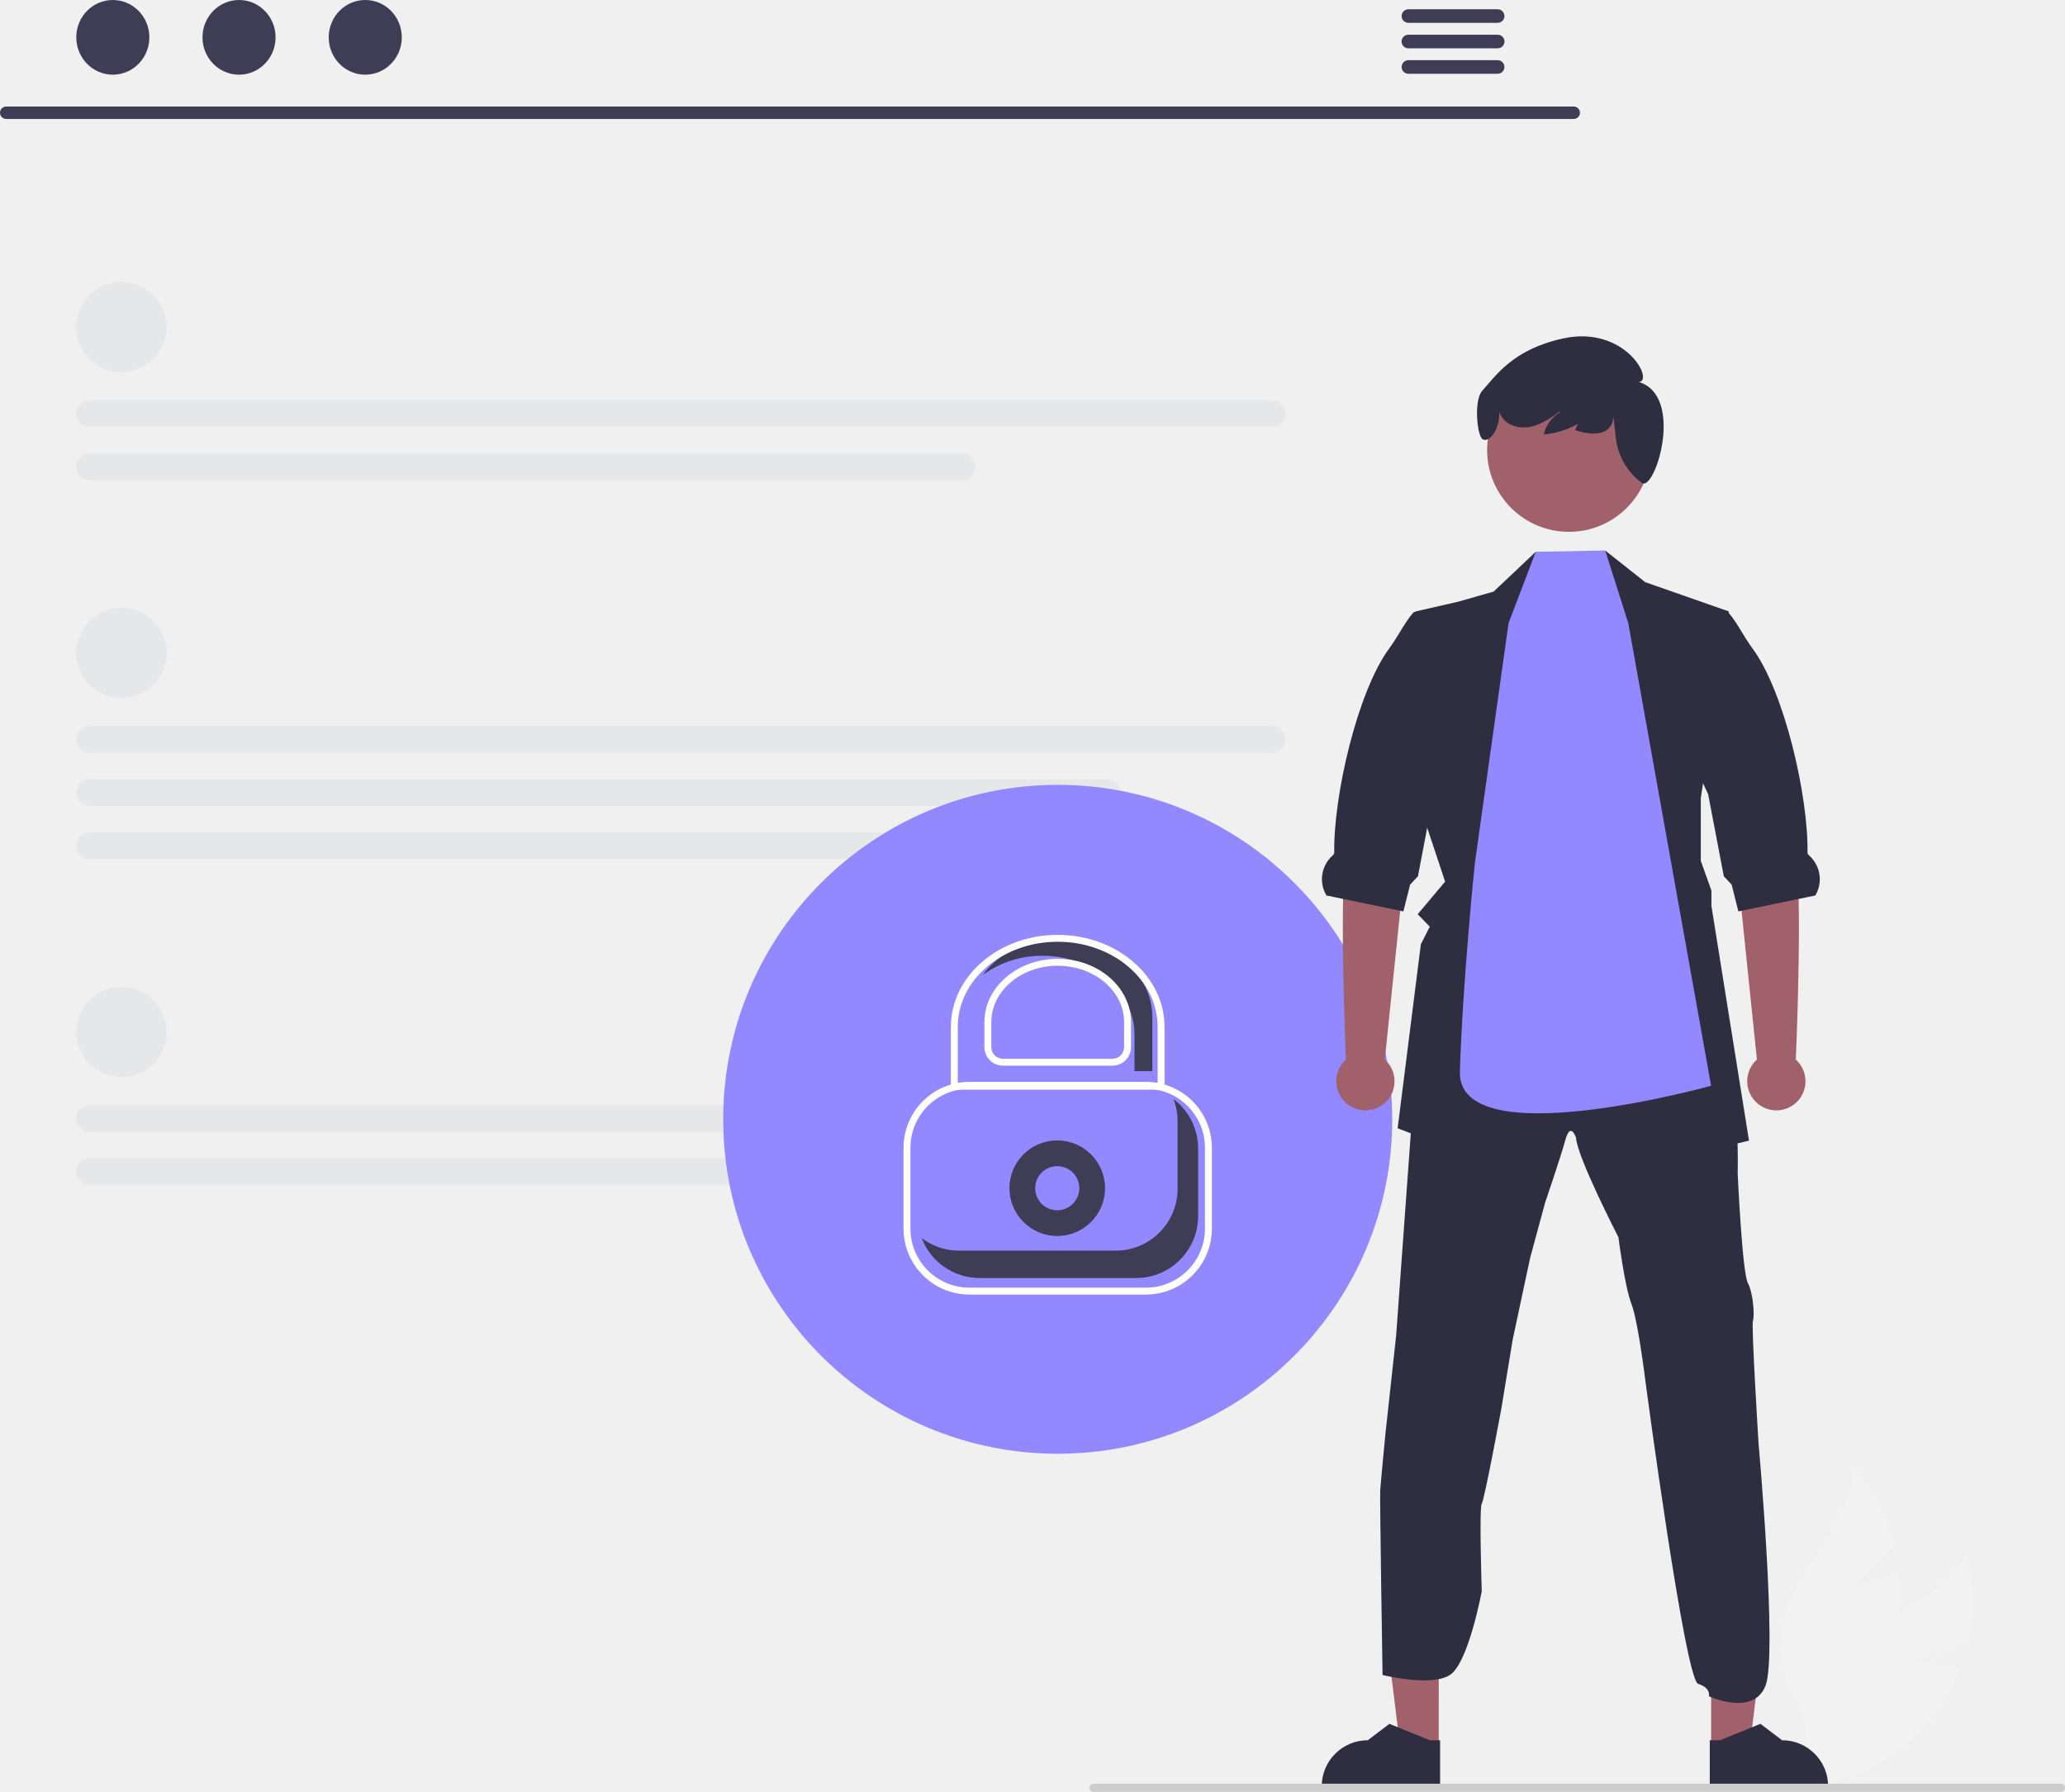
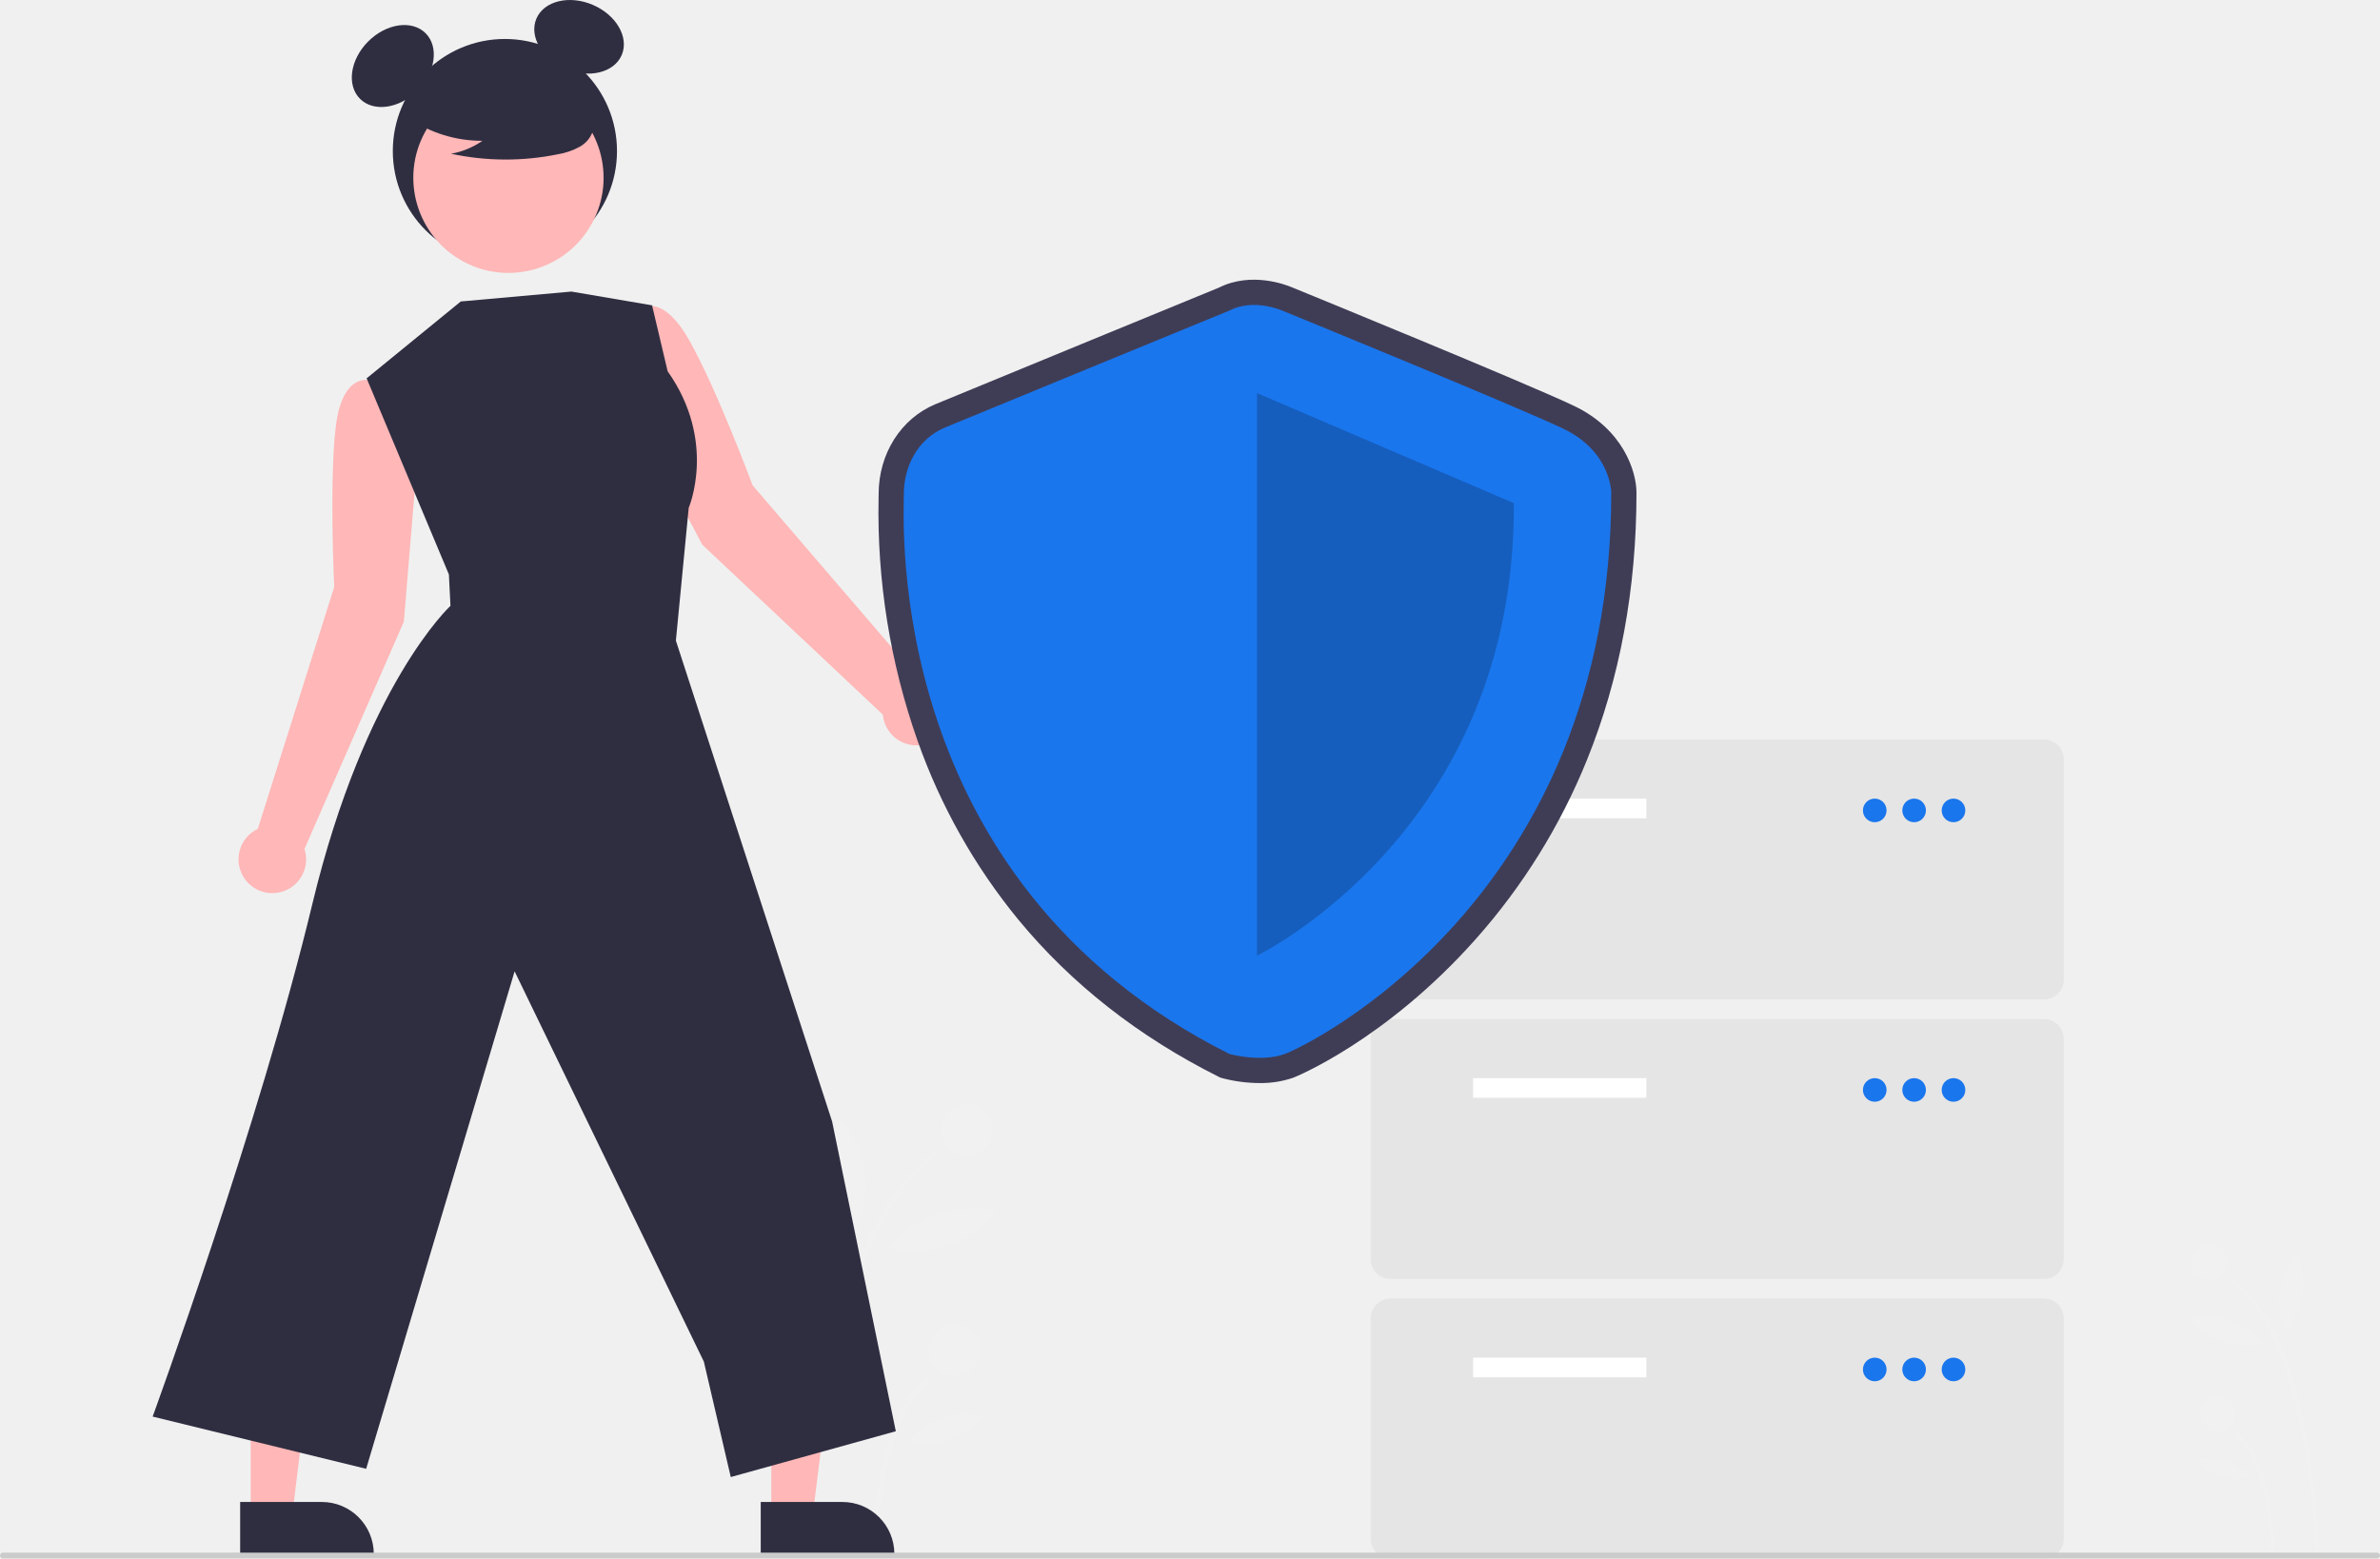
- <svg xmlns="http://www.w3.org/2000/svg" width="598.383" height="519.366" data-name="Layer 1">
-   <path fill="#f2f2f2" d="m554.03 481.345 16.118-5.113a54.561 54.561 0 0 0-.388-26.249c-6.476 14.399-25.475 17.926-36.3 29.419a32.819 32.819 0 0 0-8.395 27.18l-3.392 11.503a54.994 54.994 0 0 0 40.024-22.767 53.121 53.121 0 0 0 6.225-11.783c-6.874-.689-13.893-2.19-13.893-2.19Z" />
-   <path fill="#f2f2f2" d="m536.805 460.072 12.147-11.765a54.561 54.561 0 0 0-12.054-23.32c.625 15.775-14.806 27.406-19.37 42.52a32.819 32.819 0 0 0 4.608 28.07l2.095 11.81a54.994 54.994 0 0 0 25.67-38.228 53.12 53.12 0 0 0 .315-13.323c-6.46 2.45-13.41 4.236-13.41 4.236Z" />
-   <path fill="#3f3d56" d="M456.06 34.484H1.767a1.807 1.807 0 0 1 0-3.613H456.06a1.807 1.807 0 0 1 0 3.613Z" />
-   <ellipse cx="32.692" cy="10.823" fill="#3f3d56" rx="10.588" ry="10.823" />
-   <ellipse cx="69.267" cy="10.823" fill="#3f3d56" rx="10.588" ry="10.823" />
-   <ellipse cx="105.842" cy="10.823" fill="#3f3d56" rx="10.588" ry="10.823" />
-   <path fill="#3f3d56" d="M434.039 2.683h-25.981a1.968 1.968 0 0 0 0 3.934h25.981a1.968 1.968 0 0 0 0-3.934ZM434.039 10.067h-25.981a1.968 1.968 0 0 0 0 3.935h25.981a1.968 1.968 0 0 0 0-3.935ZM434.039 17.442h-25.981a1.968 1.968 0 0 0 0 3.934h25.981a1.968 1.968 0 0 0 0-3.934Z" />
-   <circle cx="35.193" cy="94.795" r="13.089" fill="#e6e7e8" />
-   <path fill="#e6e7e8" d="M368.516 123.78H26.002a3.898 3.898 0 1 1 0-7.796h342.514a3.898 3.898 0 1 1 0 7.796ZM278.686 139.182H26.002a3.898 3.898 0 0 1 0-7.796h252.684a3.898 3.898 0 1 1 0 7.796Z" />
-   <circle cx="35.193" cy="299.1" r="13.089" fill="#e6e7e8" />
-   <path fill="#e6e7e8" d="M368.516 328.084H26.002a3.898 3.898 0 1 1 0-7.795h342.514a4.36 4.36 0 0 1 4.114 4.198 3.85 3.85 0 0 1-4.114 3.597ZM278.686 343.486H26.002a3.898 3.898 0 0 1 0-7.796h252.684a3.898 3.898 0 1 1 0 7.796Z" />
-   <circle cx="35.193" cy="189.247" r="13.089" fill="#e6e7e8" />
-   <path fill="#e6e7e8" d="M368.516 218.231H26.002a3.898 3.898 0 1 1 0-7.796h342.514a3.898 3.898 0 1 1 0 7.796ZM320.818 233.633H26.002a3.898 3.898 0 0 1 0-7.796h294.816a3.898 3.898 0 0 1 0 7.796ZM300.808 249.035H26.002a3.898 3.898 0 0 1 0-7.796h274.806a3.898 3.898 0 1 1 0 7.796Z" />
-   <circle cx="306.495" cy="324.421" r="96.934" fill="#9288ff" />
-   <circle cx="306.361" cy="344.393" r="13.848" fill="#3f3d56" />
-   <circle cx="306.361" cy="344.393" r="6.391" fill="#9288ff" />
-   <path fill="#fff" d="M332.067 375.219h-51.144a19.123 19.123 0 0 1-19.102-19.101v-23.45a19.123 19.123 0 0 1 19.102-19.1h51.144a19.123 19.123 0 0 1 19.1 19.1v23.45a19.122 19.122 0 0 1-19.1 19.1Zm-51.144-59.652a17.121 17.121 0 0 0-17.102 17.102v23.449a17.12 17.12 0 0 0 17.102 17.1h51.144a17.12 17.12 0 0 0 17.1-17.1v-23.45a17.12 17.12 0 0 0-17.1-17.1Z" />
-   <path fill="#3f3d56" d="M277.894 362.49h45.395a17.943 17.943 0 0 0 17.943-17.943v-19.623a17.863 17.863 0 0 0-1.184-6.365 17.895 17.895 0 0 1 7.131 14.295v19.623a17.943 17.943 0 0 1-17.943 17.943h-45.395a17.933 17.933 0 0 1-16.759-11.578 17.84 17.84 0 0 0 10.812 3.648Z" />
-   <path fill="#a0616a" d="m416.909 506.542-11.154-.001-5.307-43.027 16.464.001-.003 43.027z" />
-   <path fill="#2f2e41" d="M417.303 518.178H383v-.435a13.352 13.352 0 0 1 13.351-13.351h.001l6.266-4.754 11.69 4.755h2.995Z" />
-   <path fill="#a0616a" d="m495.838 506.542 11.155-.001 5.307-43.027-16.464.001.002 43.027z" />
-   <path fill="#2f2e41" d="M495.445 518.178h34.303v-.435a13.352 13.352 0 0 0-13.352-13.351l-6.266-4.754-11.69 4.755h-2.995ZM399.957 431.896c.165-2.455 1.475-16.033 1.475-16.033l3.137-28.794 5.53-76.328.361-4.997 28.967-5.561 19.798-9.491 23.531 7.522 18.324 6.871s.03 2.942.172 6.495c.188 4.651.518 10.354 1.302 11.836 1.31 2.62.98 16.684.98 16.684s1.303 28.614 2.942 31.752 1.969 9.671 1.475 10.981 1.639 35.674 1.639 35.674 5.476 60.81 2.04 69.98-16.418 3.163-16.418 3.163.628-2.447-3.137-3.6-15.233-87.38-15.233-87.38-2.133-17.68-4.094-22.747-3.765-19.304-3.765-19.304-12.111-23.563-12.268-28.802c0 0-1.585-4.903-3.083.494s-5.914 18.323-5.914 18.323l-4.306 15.876-5.067 23.72-3.279 19.97s-4.91 26.504-5.695 27.65 0 25.358 0 25.358-3.796 20.622-9.161 24.222-19.58.057-19.58.057-.838-51.136-.673-53.59Z" />
-   <path fill="#2f2e41" d="m412.315 236.13 6.44 19.398-7.946 9.459 3.499 3.601-2.581 5.09-6.73 53.354 36.897 13.993 12.425-15.578 9.797 15.578 42.694-10.432-10.888-68.037v-4.448l-3.074-8.589v-18.182l8.118-54.122-24.23-8.487-11.585-9.169-3.749 12.895-15.962-2.839-.416-9.688-12.213 11.539-10.284 2.933-12.314 2.816-1.569 3.922 3.137-.784-.509 51.024 1.043 4.753z" />
-   <path fill="#a0616a" d="m401.286 307.104 6.197-59.982 1.636-24.686-17.345-3.136s.687 17.651-1.585 27.61c-2.242 9.828-.297 58.877-.159 60.189a8.439 8.439 0 1 0 11.256.005Z" />
-   <path fill="#2f2e41" d="m384.368 259.552 4.824.996 16.55 3.427.918.189 1.953-7.766 2.267-2.416 4.314-22.605.227-1.177 6.519-13.93 4.51-41.87-16.77 3.011c-.087.086-.166.18-.244.275-2.408 2.73-4.126 6.526-6.934 10.346-9.138 12.432-16.15 42.639-15.875 59.19.008.266-.267.556-.596.854a9.18 9.18 0 0 0-1.663 11.476Z" />
-   <path fill="#a0616a" d="m509.108 307.104-6.197-59.982-1.635-24.686 17.345-3.136s-.688 17.651 1.585 27.61c2.242 9.828.297 58.877.158 60.189a8.439 8.439 0 1 1-11.256.005Z" />
-   <path fill="#2f2e41" d="m526.027 259.552-4.824.996-16.55 3.427-.918.189-1.953-7.766-2.267-2.416-4.314-22.605-.228-1.177-6.518-13.93 1.49-41.87 10.77 3.011c.087.086.165.18.244.275 2.408 2.73 4.125 6.526 6.933 10.346 9.138 12.432 16.15 42.639 15.876 59.19-.008.266.266.556.596.854a9.18 9.18 0 0 1 1.663 11.476Z" />
-   <path fill="#9288ff" d="m437.144 180.594 7.88-20.667 20.127-.368 6.679 21.035 24.006 134.104s-73.544 20.48-72.798-4.138c.784-25.885 4.323-60.268 4.323-60.268Z" />
-   <circle cx="454.637" cy="130.437" r="23.71" fill="#a0616a" />
-   <path fill="#2f2e41" d="M429.53 113.237c3.86-4.202 8.688-11.892 23.312-15.122 18.07-3.99 26.609 12.334 22.052 12.601 13.325 4.035 4.765 31.61.945 29.298a1.125 1.125 0 0 1-.095-.073 18.77 18.77 0 0 1-7.497-12.807l-.725-6.525c-.103 5.309-5.53 6.011-11.074 4.056a6.955 6.955 0 0 1 4.914-4.838 23.786 23.786 0 0 1-13.972 6.079 9.51 9.51 0 0 1 4.626-6.364l-.22-.215a22.85 22.85 0 0 1-7.33 4.15c-3.055.876-6.717.402-8.81-1.99a6.5 6.5 0 0 1-1.253-2.254c.452 4.204-2.368 9.004-4.559 8.18-1.822-.354-2.884-11.38-.315-14.176Z" />
-   <path fill="#ccc" d="M598.383 518.176a1.186 1.186 0 0 1-1.19 1.19h-280.29a1.19 1.19 0 0 1 0-2.38h280.29a1.187 1.187 0 0 1 1.19 1.19Z" />
-   <path fill="#3f3d56" d="M307.282 271.863c-9.481 0-17.815 4.292-22.533 10.734a29.121 29.121 0 0 1 17.373-5.574c14.681 0 26.626 10.284 26.626 22.925v10.508h5.16v-15.668c0-12.641-11.945-22.925-26.626-22.925Z" />
-   <path fill="#fff" d="M337.453 315.834h-61.918v-18.218c0-14.698 13.889-26.656 30.96-26.656s30.958 11.958 30.958 26.656Zm-59.918-2h57.918v-16.218c0-13.596-12.99-24.656-28.959-24.656s-28.959 11.06-28.959 24.656Z" />
-   <path fill="#fff" d="M322.352 308.879h-31.715a5.388 5.388 0 0 1-5.381-5.382v-7.25c0-10.108 9.528-18.332 21.238-18.332s21.24 8.224 21.24 18.332v7.25a5.388 5.388 0 0 1-5.382 5.382Zm-15.857-28.964c-10.609 0-19.24 7.326-19.24 16.332v7.25a3.385 3.385 0 0 0 3.382 3.382h31.715a3.385 3.385 0 0 0 3.381-3.382v-7.25c0-9.006-8.63-16.332-19.238-16.332Z" />
+ <svg xmlns="http://www.w3.org/2000/svg" width="826" height="541" data-name="Layer 1">
+   <path fill="#f1f1f1" d="m803.637 539.805 1.225-.024a284.08 284.08 0 0 0-4.348-40.598c-5.297-28.713-14.105-47.57-26.178-56.047l-.704 1.002c28.205 19.803 29.991 94.91 30.005 95.667ZM788.326 539.512l1.225-.024c-.027-1.356-.792-33.326-13.378-42.163l-.703 1.003c12.078 8.48 12.85 40.858 12.856 41.184Z" />
+   <circle cx="766.664" cy="438.125" r="6.125" fill="#f1f1f1" />
+   <circle cx="769.697" cy="490.796" r="6.125" fill="#f1f1f1" />
+   <path fill="#f1f1f1" d="M791.18 447.92a27.205 27.205 0 0 0 1.85 13.928 24.793 24.793 0 0 0 4.168-26.624 27.205 27.205 0 0 0-6.017 12.697ZM771.161 465.776a27.205 27.205 0 0 0 14.037.606 24.793 24.793 0 0 0-25.49-8.743 27.205 27.205 0 0 0 11.453 8.137ZM770.935 512.422a19.069 19.069 0 0 0 9.839.425 17.378 17.378 0 0 0-17.867-6.129 19.068 19.068 0 0 0 8.028 5.704ZM282.026 539.805l-1.778-.035a412.331 412.331 0 0 1 6.311-58.927c7.688-41.675 20.473-69.046 37.997-81.35l1.021 1.455c-40.938 28.743-43.53 137.759-43.551 138.857ZM304.25 539.38l-1.778-.035c.038-1.969 1.15-48.372 19.418-61.198l1.02 1.455c-17.53 12.308-18.651 59.305-18.66 59.778Z" />
+   <circle cx="335.692" cy="392.219" r="8.89" fill="#f1f1f1" />
+   <circle cx="331.29" cy="468.67" r="8.89" fill="#f1f1f1" />
+   <path fill="#f1f1f1" d="M300.106 406.438a39.487 39.487 0 0 1-2.683 20.216 35.986 35.986 0 0 1-6.05-38.644 39.487 39.487 0 0 1 8.733 18.428ZM329.164 432.355a39.487 39.487 0 0 1-20.374.88 35.986 35.986 0 0 1 36.999-12.691 39.487 39.487 0 0 1-16.625 11.81ZM329.492 500.06a27.678 27.678 0 0 1-14.28.616 25.223 25.223 0 0 1 25.933-8.895 27.677 27.677 0 0 1-11.653 8.278Z" />
+   <path fill="#ffb7b7" d="m144.679 161.234-4.278-26.168-12.077-3.02s-9.586-2.952-11.826 16.355c-2.24 19.308-.504 55.357-.504 55.357l-26.516 83.97a11.729 11.729 0 1 0 16.194 6.985l34.478-78.878ZM218.122 140.641l-6.34-25.746 9.922-7.52s7.656-6.478 17.297 10.4c9.642 16.877 22.198 50.712 22.198 50.712l57.358 66.816a11.729 11.729 0 1 1-12.151 12.782l-62.68-59.006ZM267.689 526.093l14.383-.001 6.843-55.478-21.229.001.003 55.478z" />
+   <path fill="#2f2e41" d="m264.02 521.397 28.326-.001a18.052 18.052 0 0 1 18.052 18.05v.587l-46.377.002Z" />
+   <path fill="#ffb7b7" d="m87.016 526.093 14.383-.001 6.843-55.478-21.229.001.003 55.478z" />
+   <path fill="#2f2e41" d="m83.347 521.397 28.326-.001a18.052 18.052 0 0 1 18.052 18.05v.587l-46.377.002Z" />
+   <circle cx="175.23" cy="52.431" r="38.902" fill="#2f2e41" />
+   <ellipse cx="323.328" cy="202.419" fill="#2f2e41" rx="16.097" ry="12.073" transform="rotate(-45 13.153 338.398)" />
+   <ellipse cx="387.973" cy="192.279" fill="#2f2e41" rx="12.073" ry="16.097" transform="rotate(-66.87 158.54 244.142)" />
+   <circle cx="363.464" cy="241.218" r="33.016" fill="#ffb7b7" transform="rotate(-61.337 118.618 309.138)" />
+   <path fill="#2f2e41" d="M141.772 40.951a44.904 44.904 0 0 0 25.662 7.93 27.517 27.517 0 0 1-10.906 4.488 90.545 90.545 0 0 0 36.985.208 23.937 23.937 0 0 0 7.742-2.66 9.798 9.798 0 0 0 4.78-6.39c.81-4.636-2.801-8.848-6.555-11.686a48.348 48.348 0 0 0-40.629-8.119c-4.538 1.173-9.085 3.155-12.032 6.8s-3.822 9.264-1.013 13.017ZM159.918 104.651l-32.678 26.687 28.552 68.08.545 10.892s-29.64 27.328-47.98 103.668-55.38 177.778-55.38 177.778l74.102 18.128 51.52-172.69 65.677 135.48 9.343 40.072 57.28-15.901-22.107-107.537-54.22-166.922 4.453-46.114s9.922-23.018-7.315-47.387l-5.406-22.898-27.987-4.77Z" />
+   <path fill="#e5e5e5" d="M709.415 346.93H482.543a6.841 6.841 0 0 1-6.833-6.834V263.56a6.841 6.841 0 0 1 6.833-6.834h226.872a6.841 6.841 0 0 1 6.833 6.834v76.535a6.841 6.841 0 0 1-6.833 6.833Z" />
+   <path fill="#fff" d="M511.244 277.228h60.135v6.833h-60.135z" />
+   <circle cx="650.647" cy="281.328" r="4.1" fill="#1a76ed" />
+   <circle cx="664.314" cy="281.328" r="4.1" fill="#1a76ed" />
+   <circle cx="677.981" cy="281.328" r="4.1" fill="#1a76ed" />
+   <path fill="#e5e5e5" d="M709.415 443.965H482.543a6.841 6.841 0 0 1-6.833-6.834v-76.535a6.841 6.841 0 0 1 6.833-6.833h226.872a6.841 6.841 0 0 1 6.833 6.833v76.535a6.841 6.841 0 0 1-6.833 6.834Z" />
+   <path fill="#fff" d="M511.244 374.263h60.135v6.833h-60.135z" />
+   <circle cx="650.647" cy="378.363" r="4.1" fill="#1a76ed" />
+   <circle cx="664.314" cy="378.363" r="4.1" fill="#1a76ed" />
+   <circle cx="677.981" cy="378.363" r="4.1" fill="#1a76ed" />
+   <path fill="#e5e5e5" d="M709.415 541H482.543a6.841 6.841 0 0 1-6.833-6.833v-76.535a6.841 6.841 0 0 1 6.833-6.834h226.872a6.841 6.841 0 0 1 6.833 6.834v76.535a6.841 6.841 0 0 1-6.833 6.833Z" />
+   <path fill="#fff" d="M511.244 471.299h60.135v6.833h-60.135z" />
+   <circle cx="650.647" cy="475.399" r="4.1" fill="#1a76ed" />
+   <circle cx="664.314" cy="475.399" r="4.1" fill="#1a76ed" />
+   <circle cx="677.981" cy="475.399" r="4.1" fill="#1a76ed" />
+   <path fill="#3f3d56" d="M437.17 375.975a51.658 51.658 0 0 1-12.806-1.656l-.825-.229-.764-.383c-27.648-13.862-50.972-32.171-69.326-54.42a206.016 206.016 0 0 1-35.004-62.156 239.23 239.23 0 0 1-13.528-84.274c.011-.602.021-1.067.021-1.387 0-13.939 7.738-26.17 19.712-31.159 9.165-3.819 92.375-37.996 98.387-40.466 11.322-5.673 23.402-.938 25.335-.11 4.335 1.773 81.258 33.235 97.881 41.15 17.132 8.159 21.703 22.814 21.703 30.187 0 33.382-5.782 64.58-17.184 92.727a214.708 214.708 0 0 1-38.585 62.183c-31.498 35.447-63.004 48.013-63.309 48.124a34.427 34.427 0 0 1-11.708 1.87Zm-7.41-18.353c2.732.612 9.02 1.531 13.12.036 5.207-1.9 31.577-15.574 56.22-43.305 34.047-38.315 51.322-86.48 51.348-143.157-.061-1.149-.877-9.338-11.722-14.503-16.3-7.762-96.255-40.455-97.061-40.785l-.221-.094c-1.676-.702-7.008-2.18-10.684-.254l-.736.343c-.891.366-89.22 36.644-98.64 40.57-6.59 2.745-8.938 9.547-8.938 14.997 0 .399-.01.978-.025 1.727-.752 38.78 8.222 134.208 107.34 184.425Z" />
+   <path fill="#1a76ed" d="M426.698 107.805s-89.131 36.608-98.68 40.587-14.326 13.528-14.326 23.078-7.162 134.162 113.006 194.412c0 0 10.907 3.017 19.181 0s113.323-53.95 113.323-194.81c0 0 0-14.324-16.713-22.283s-97.512-40.984-97.512-40.984-9.923-4.377-18.279 0Z" />
+   <path d="M436.248 136.454v195.289s89.927-43.288 89.131-157.09Z" opacity=".2" />
+   <path fill="#cbcbcb" d="M825 541H1a1 1 0 0 1 0-2h824a1 1 0 0 1 0 2Z" />
</svg>
